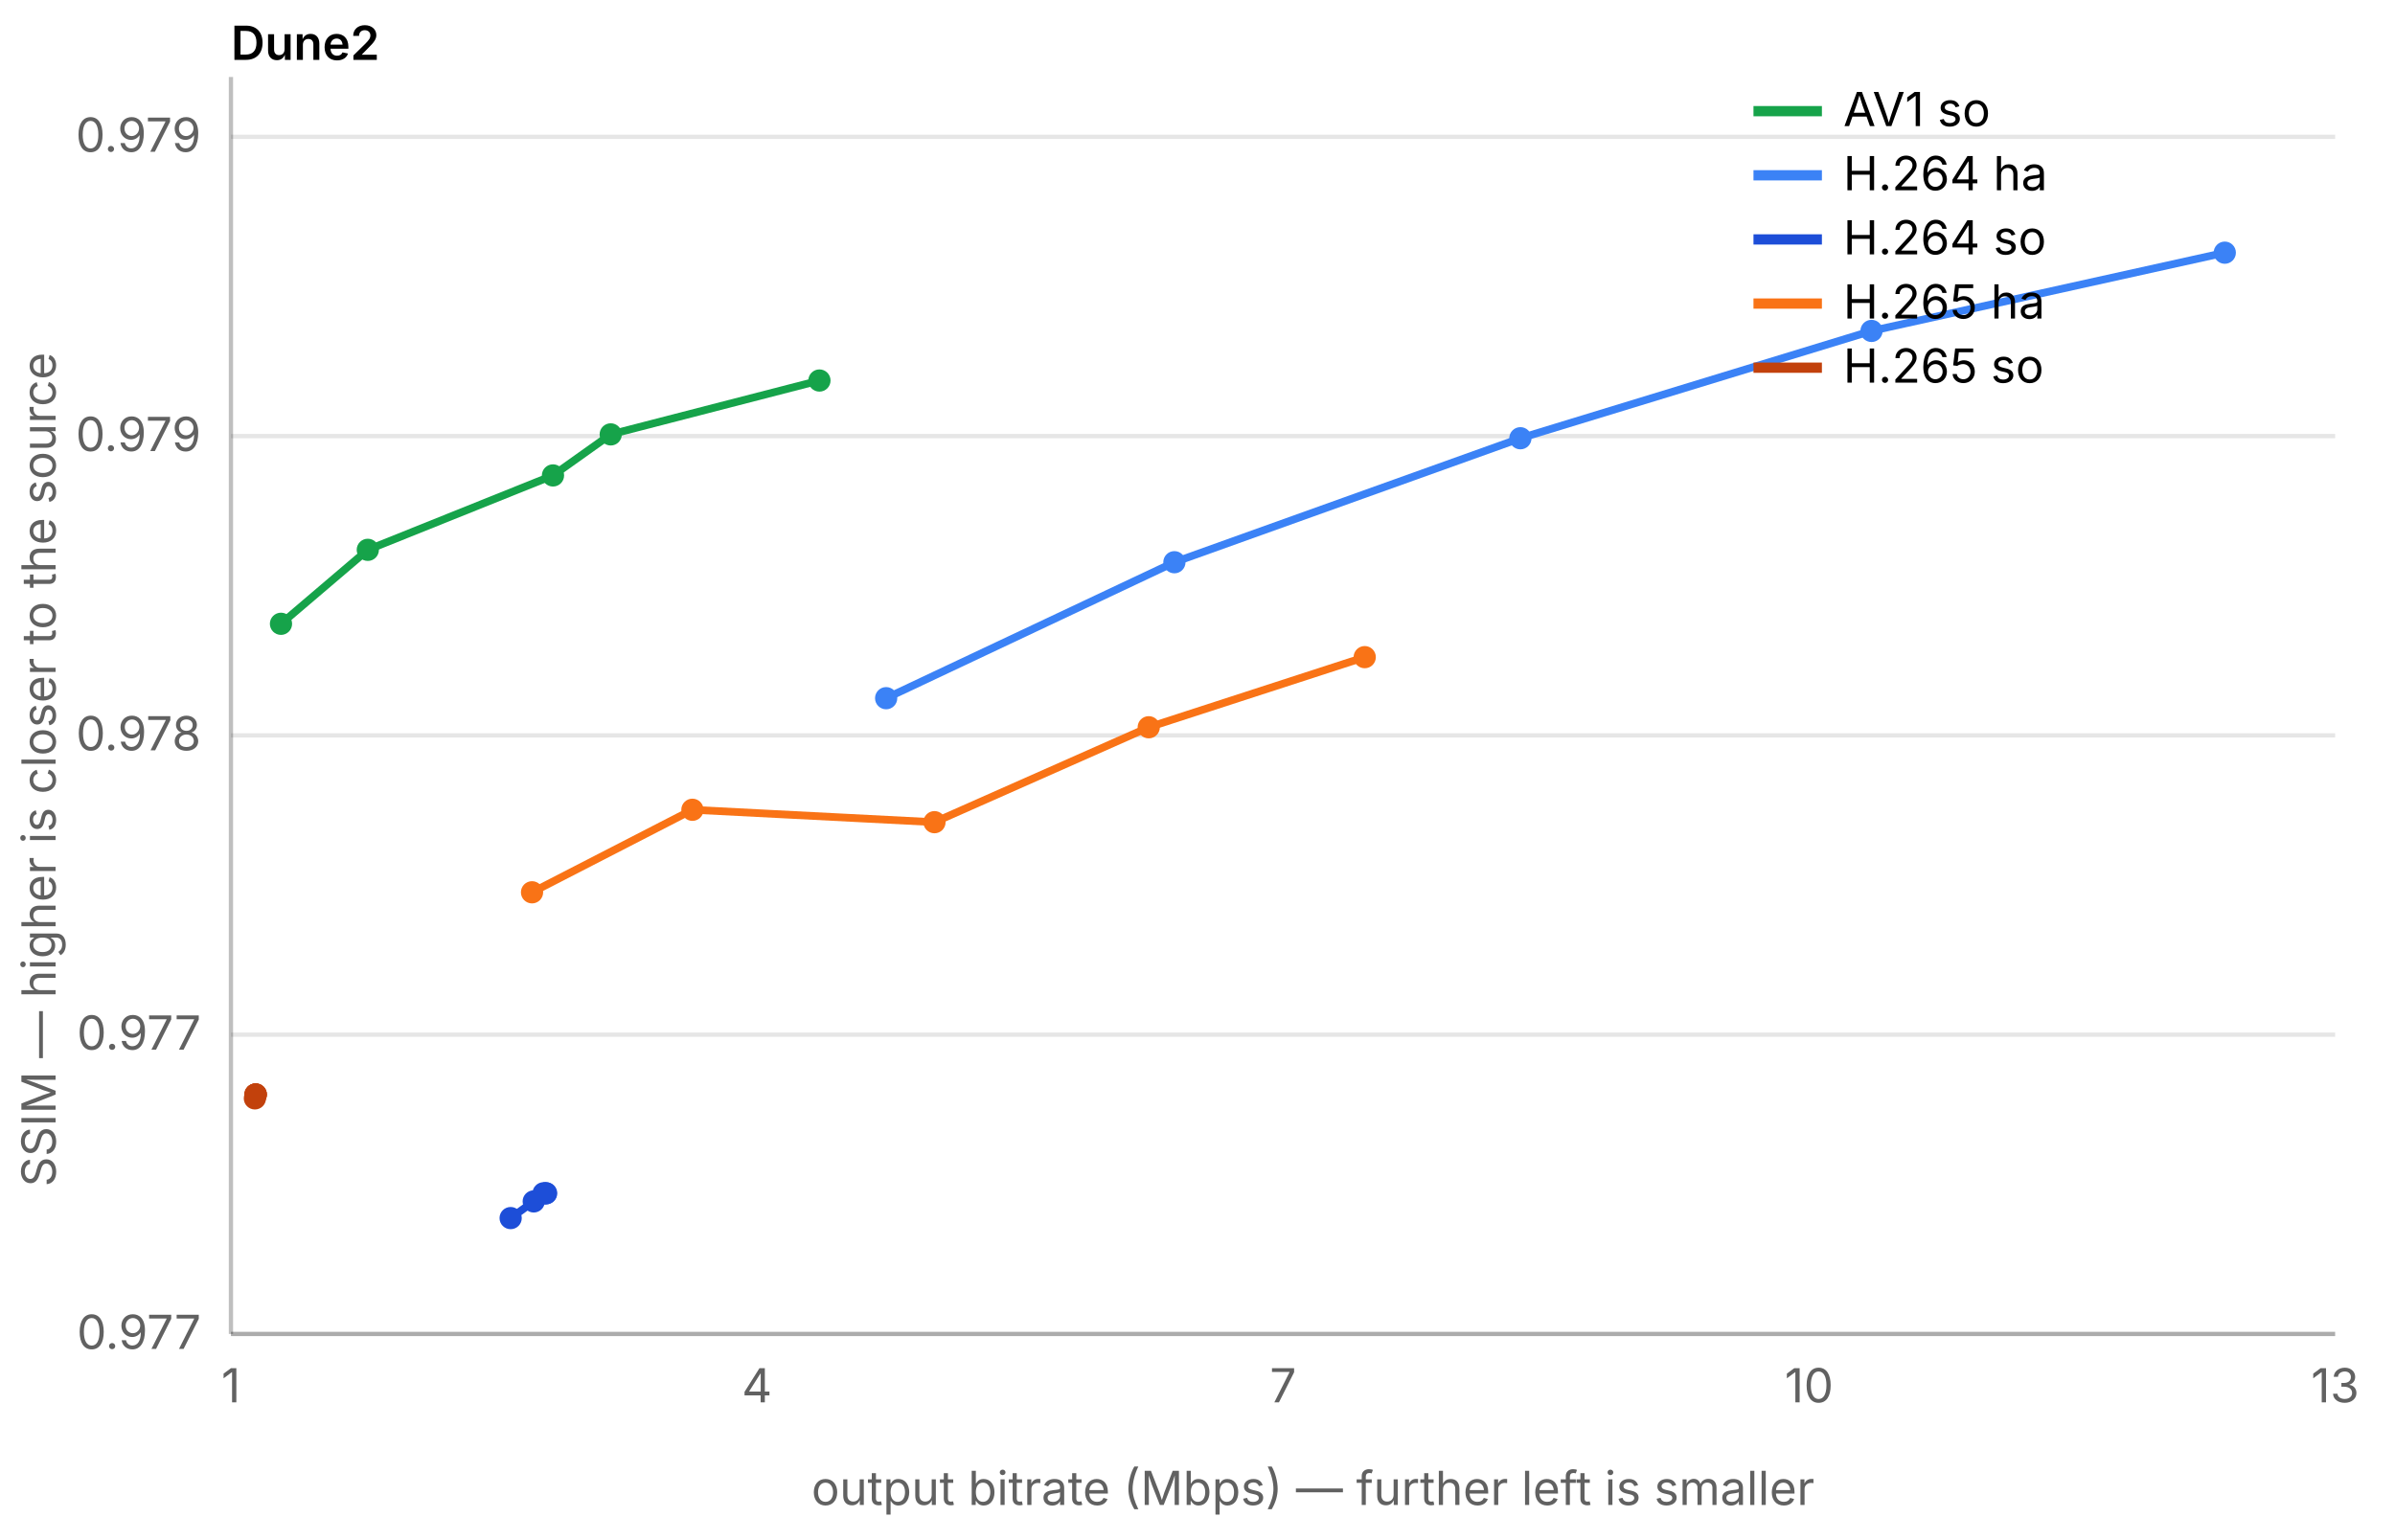
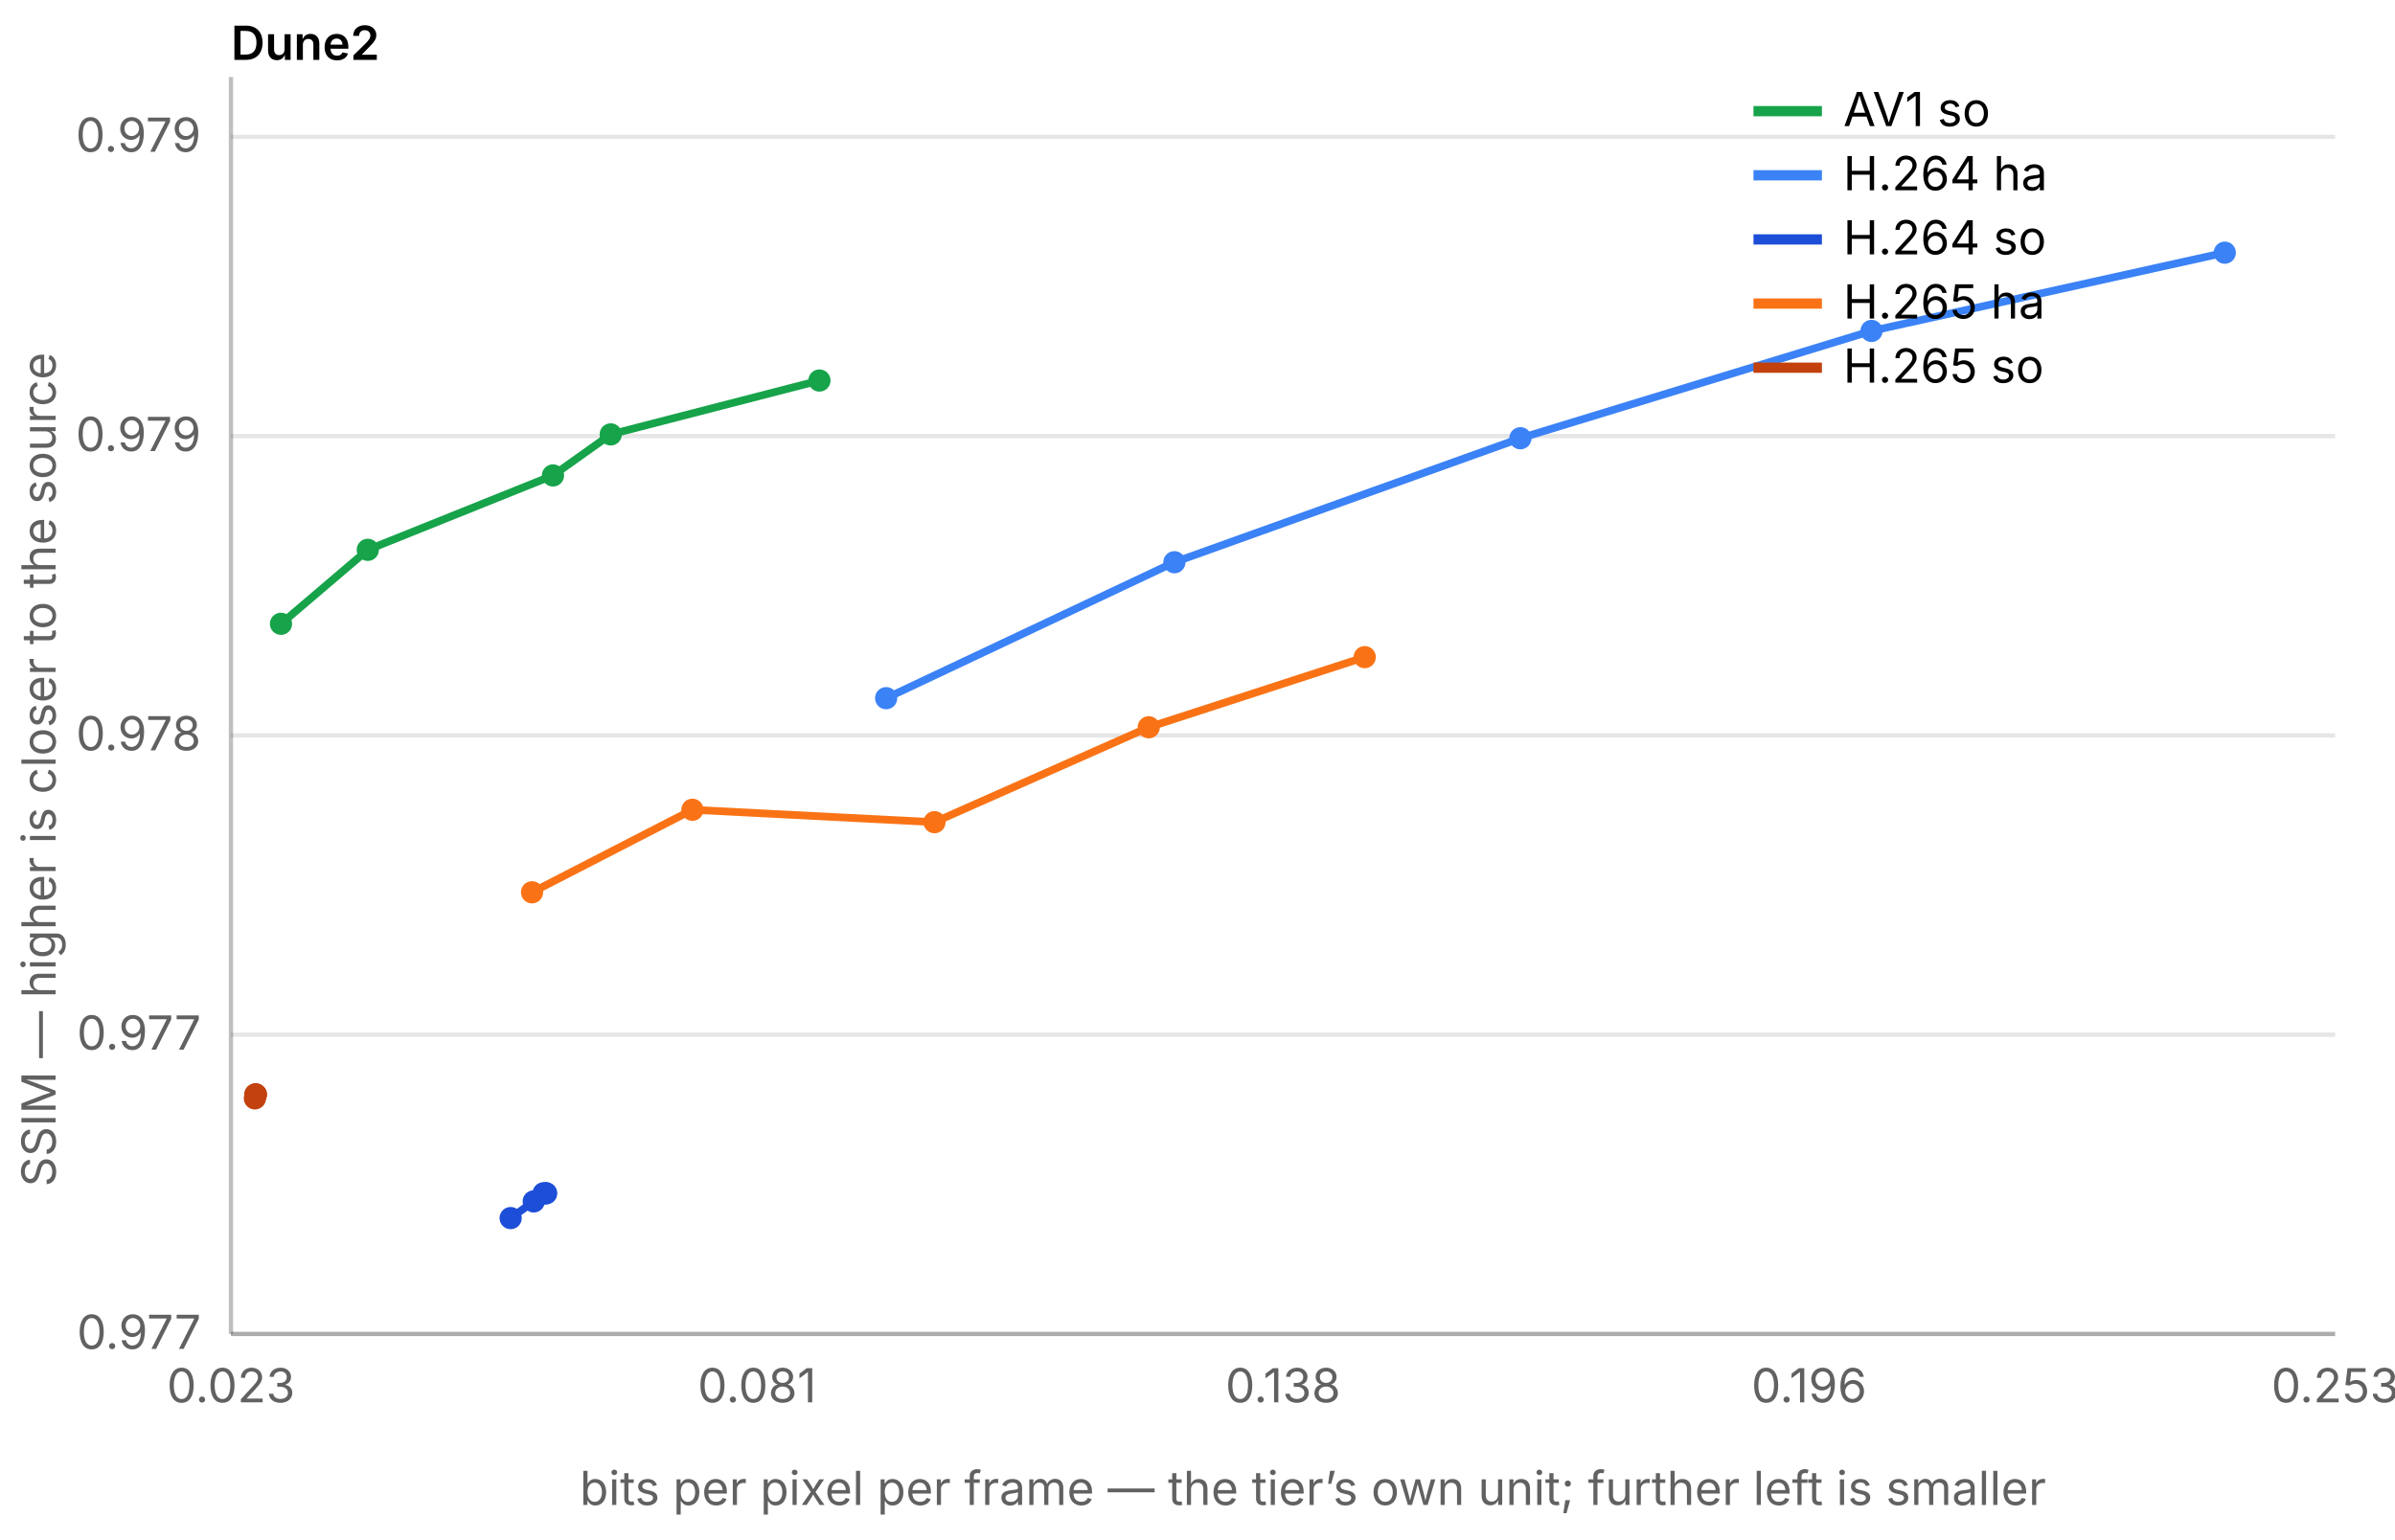
<svg xmlns="http://www.w3.org/2000/svg" viewBox="0 0 560 360" width="560" height="360" font-family="system-ui,-apple-system,Segoe UI,sans-serif" font-size="11">
  <style>.ax{stroke:currentColor;opacity:.25}.gr{stroke:currentColor;opacity:.10}.tx{fill:currentColor}.mu{fill:currentColor;opacity:.62}</style>
  <line class="gr" x1="54" y1="312.0" x2="546" y2="312.0" />
  <text class="mu" x="47" y="315.5" text-anchor="end">0.977</text>
  <line class="gr" x1="54" y1="242.0" x2="546" y2="242.0" />
  <text class="mu" x="47" y="245.5" text-anchor="end">0.977</text>
  <line class="gr" x1="54" y1="172.0" x2="546" y2="172.0" />
  <text class="mu" x="47" y="175.5" text-anchor="end">0.978</text>
  <line class="gr" x1="54" y1="102.0" x2="546" y2="102.0" />
  <text class="mu" x="47" y="105.5" text-anchor="end">0.979</text>
  <line class="gr" x1="54" y1="32.0" x2="546" y2="32.0" />
  <text class="mu" x="47" y="35.5" text-anchor="end">0.979</text>
-   <text class="mu" x="54.0" y="328" text-anchor="middle">1</text>
-   <text class="mu" x="177.0" y="328" text-anchor="middle">4</text>
-   <text class="mu" x="300.0" y="328" text-anchor="middle">7</text>
-   <text class="mu" x="423.0" y="328" text-anchor="middle">10</text>
-   <text class="mu" x="546.0" y="328" text-anchor="middle">13</text>
+   <text class="mu" x="54.0" y="328" text-anchor="middle">0.023</text>
+   <text class="mu" x="177.0" y="328" text-anchor="middle">0.081</text>
+   <text class="mu" x="300.0" y="328" text-anchor="middle">0.138</text>
+   <text class="mu" x="423.0" y="328" text-anchor="middle">0.196</text>
+   <text class="mu" x="546.0" y="328" text-anchor="middle">0.253</text>
  <line class="ax" x1="54" y1="312" x2="546" y2="312" />
  <line class="ax" x1="54" y1="18" x2="54" y2="312" />
  <text class="tx" x="54" y="14" font-weight="600">Dune2</text>
-   <text class="mu" x="307" y="352" text-anchor="middle">output bitrate (Mbps) — further left is smaller</text>
+   <text class="mu" x="307" y="352" text-anchor="middle">bits per pixel per frame — the tier’s own unit; further left is smaller</text>
  <text class="mu" transform="translate(13,180) rotate(-90)" text-anchor="middle">SSIM — higher is closer to the source</text>
  <path d="M207.2,163.3 L274.6,131.5 L355.5,102.5 L437.6,77.4 L520.2,59.1" fill="none" stroke="#3b82f6" stroke-width="1.8" stroke-linejoin="round" />
  <circle cx="207.2" cy="163.3" r="2.6" fill="#3b82f6" />
  <circle cx="274.6" cy="131.5" r="2.6" fill="#3b82f6" />
  <circle cx="355.5" cy="102.5" r="2.6" fill="#3b82f6" />
  <circle cx="437.6" cy="77.4" r="2.6" fill="#3b82f6" />
  <circle cx="520.2" cy="59.1" r="2.6" fill="#3b82f6" />
  <path d="M119.4,284.9 L124.8,281.0 L127.1,279.1 L127.6,279.1 L127.7,279.1" fill="none" stroke="#1d4ed8" stroke-width="1.8" stroke-linejoin="round" />
  <circle cx="119.4" cy="284.9" r="2.6" fill="#1d4ed8" />
  <circle cx="124.8" cy="281.0" r="2.6" fill="#1d4ed8" />
  <circle cx="127.1" cy="279.1" r="2.6" fill="#1d4ed8" />
  <circle cx="127.6" cy="279.1" r="2.6" fill="#1d4ed8" />
  <circle cx="127.7" cy="279.1" r="2.6" fill="#1d4ed8" />
  <path d="M124.4,208.7 L161.9,189.4 L218.5,192.3 L268.6,170.1 L319.1,153.7" fill="none" stroke="#f97316" stroke-width="1.8" stroke-linejoin="round" />
  <circle cx="124.4" cy="208.7" r="2.6" fill="#f97316" />
  <circle cx="161.9" cy="189.4" r="2.6" fill="#f97316" />
  <circle cx="218.5" cy="192.3" r="2.6" fill="#f97316" />
  <circle cx="268.6" cy="170.1" r="2.6" fill="#f97316" />
  <circle cx="319.1" cy="153.7" r="2.6" fill="#f97316" />
  <path d="M59.6,256.9 L59.7,256.0 L59.8,256.0 L59.8,256.0 L59.8,256.0" fill="none" stroke="#c2410c" stroke-width="1.8" stroke-linejoin="round" />
  <circle cx="59.6" cy="256.9" r="2.6" fill="#c2410c" />
  <circle cx="59.7" cy="256.0" r="2.6" fill="#c2410c" />
  <circle cx="59.8" cy="256.0" r="2.6" fill="#c2410c" />
  <circle cx="59.8" cy="256.0" r="2.6" fill="#c2410c" />
  <circle cx="59.8" cy="256.0" r="2.6" fill="#c2410c" />
  <path d="M65.7,145.9 L86.0,128.6 L129.3,111.2 L142.8,101.6 L191.6,89.0" fill="none" stroke="#16a34a" stroke-width="1.8" stroke-linejoin="round" />
  <circle cx="65.7" cy="145.9" r="2.6" fill="#16a34a" />
  <circle cx="86.0" cy="128.6" r="2.6" fill="#16a34a" />
  <circle cx="129.3" cy="111.2" r="2.6" fill="#16a34a" />
  <circle cx="142.8" cy="101.6" r="2.6" fill="#16a34a" />
  <circle cx="191.6" cy="89.0" r="2.6" fill="#16a34a" />
  <line x1="410" y1="26" x2="426" y2="26" stroke="#16a34a" stroke-width="2.4" />
  <text class="tx" x="431" y="29.5">AV1 so</text>
  <line x1="410" y1="41" x2="426" y2="41" stroke="#3b82f6" stroke-width="2.4" />
  <text class="tx" x="431" y="44.5">H.264 ha</text>
  <line x1="410" y1="56" x2="426" y2="56" stroke="#1d4ed8" stroke-width="2.4" />
  <text class="tx" x="431" y="59.5">H.264 so</text>
  <line x1="410" y1="71" x2="426" y2="71" stroke="#f97316" stroke-width="2.4" />
  <text class="tx" x="431" y="74.5">H.265 ha</text>
  <line x1="410" y1="86" x2="426" y2="86" stroke="#c2410c" stroke-width="2.4" />
  <text class="tx" x="431" y="89.5">H.265 so</text>
</svg>
